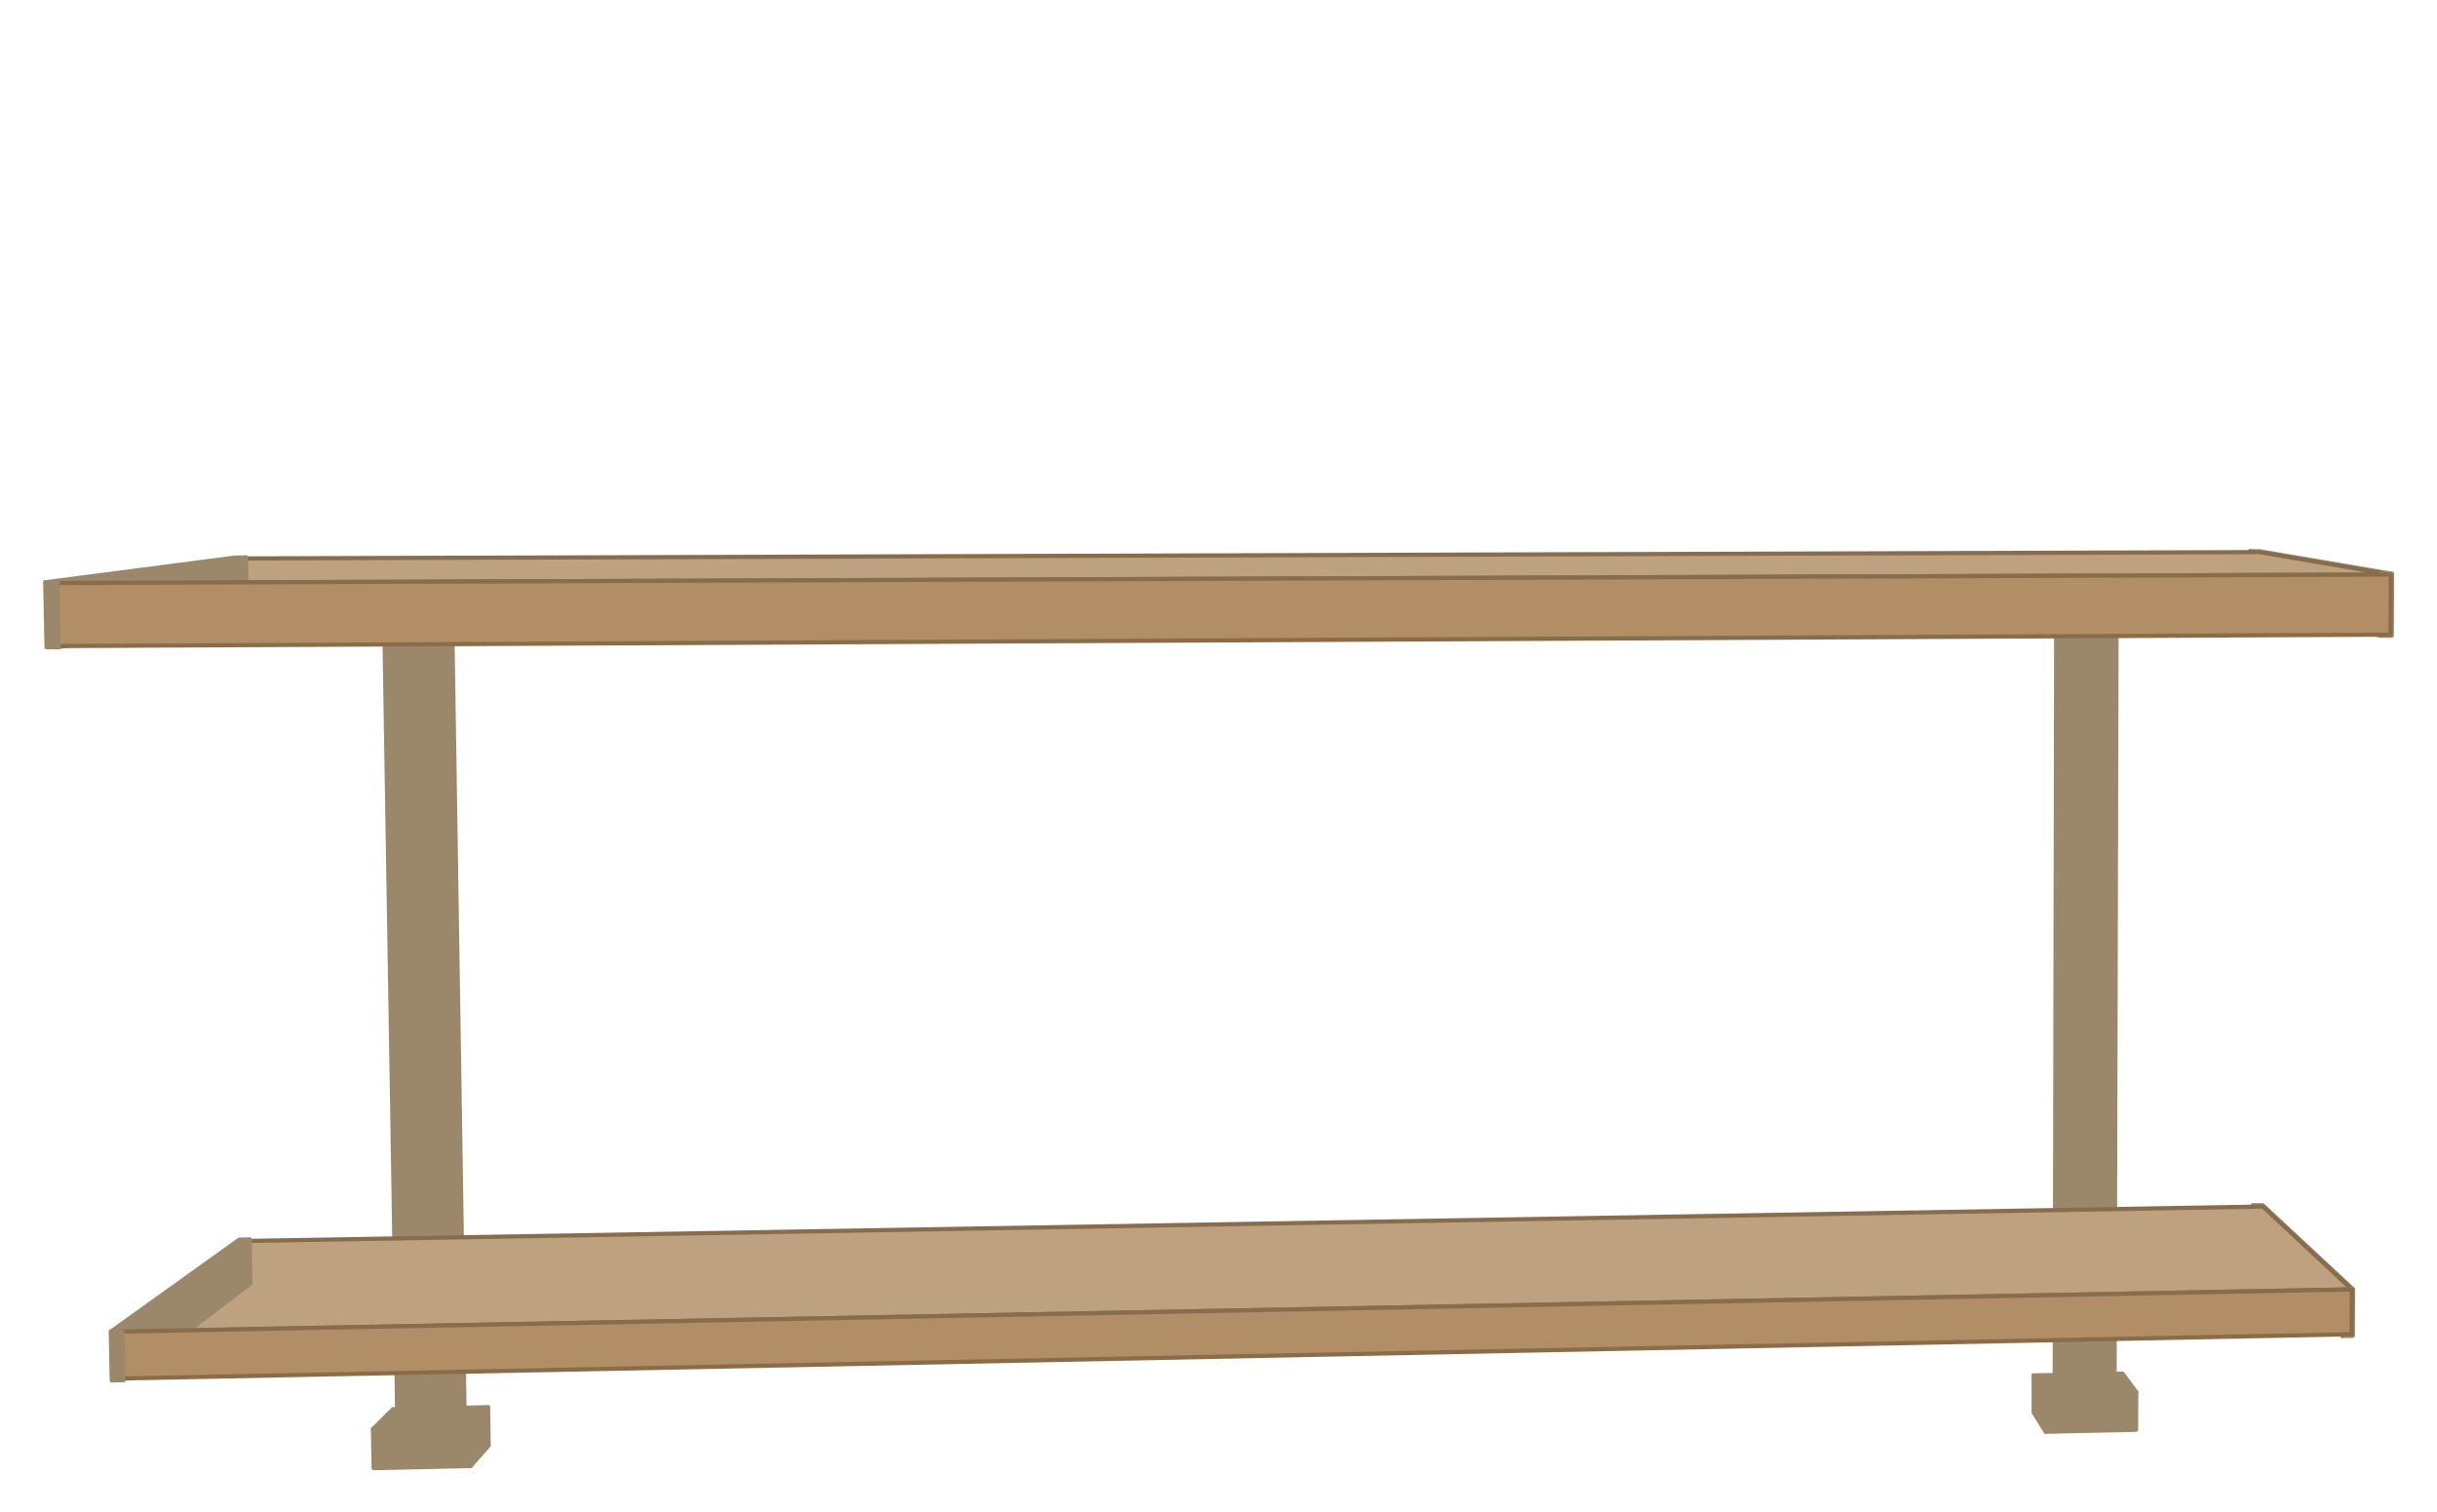
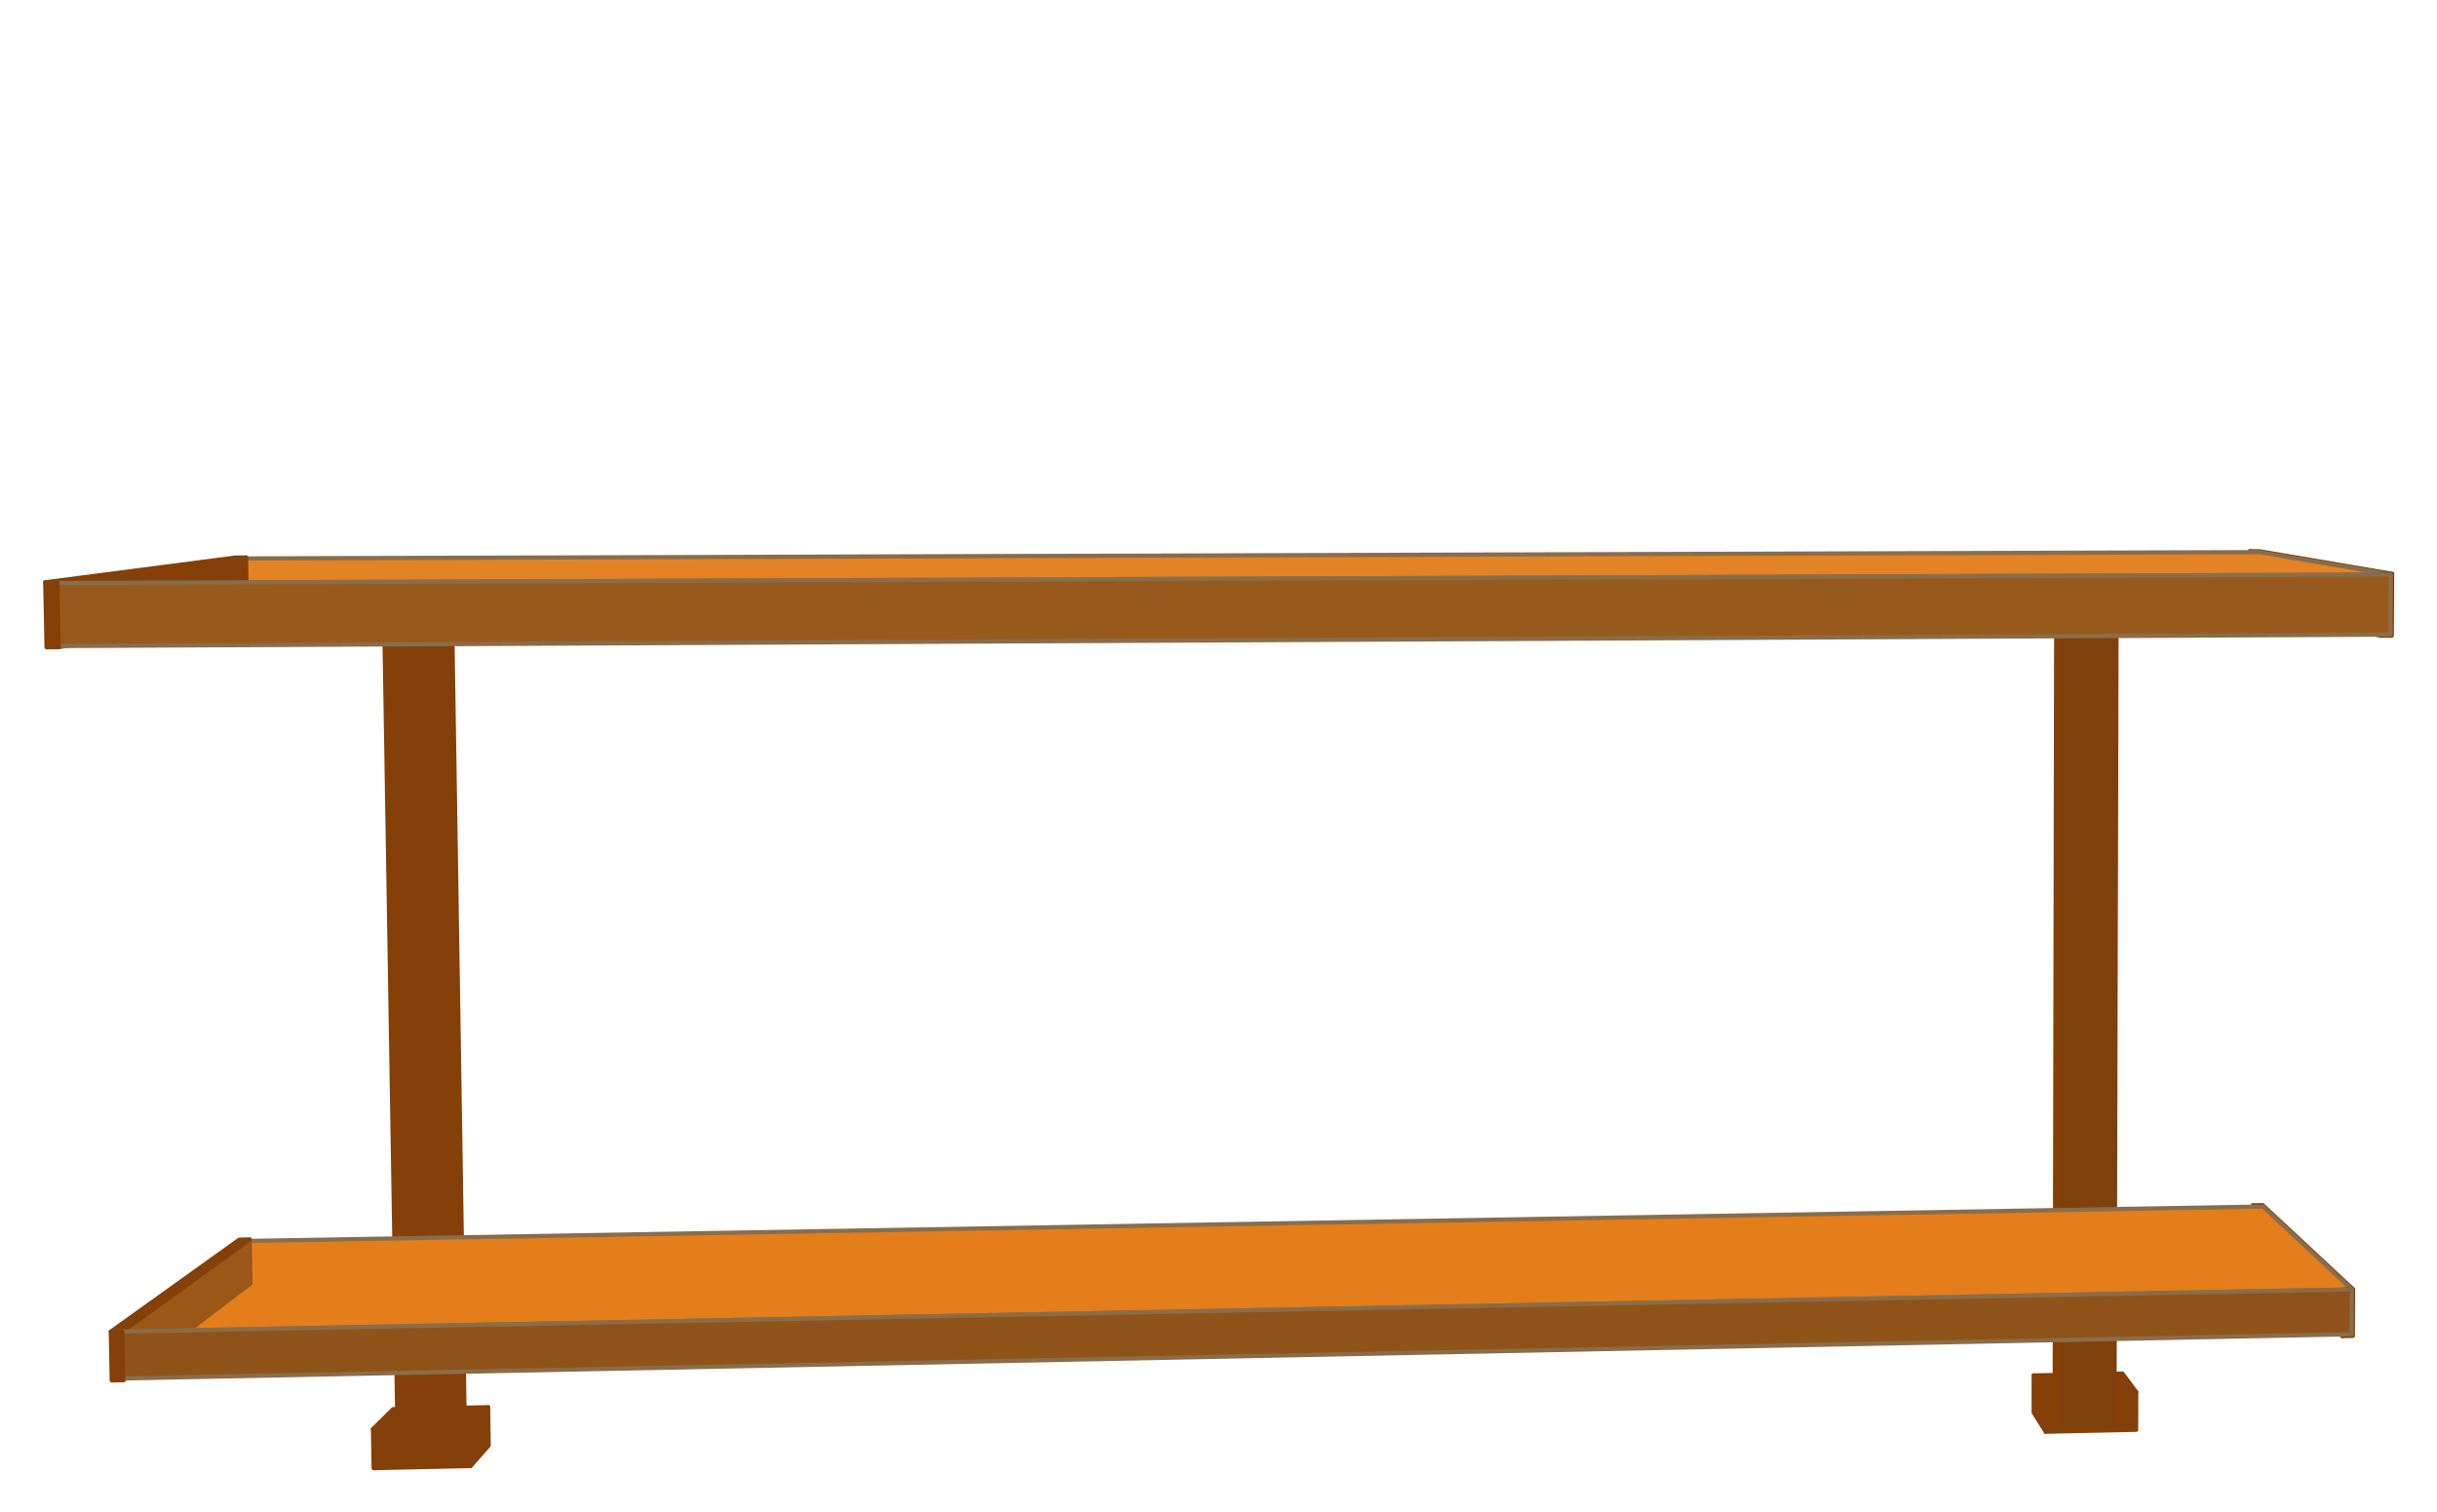
<svg xmlns="http://www.w3.org/2000/svg" viewBox="117 241 782 485" role="img" aria-label="Projects shelf illustration">
  <g data-part="shelf" style="--order:0">
-     <polygon points="769.59,682.33 773.46,688.29 802.48,687.68 798.06,681.74" fill="#9b886b" stroke="#9b886b" stroke-width="1.35" stroke-linejoin="round" />
-     <polygon points="769.57,694.2 773.44,700.39 773.46,688.29 769.59,682.33" fill="#9b886b" stroke="#9b886b" stroke-width="1.35" stroke-linejoin="round" />
-     <polygon points="772.36,642.88 775.63,647.22 799.8,646.78 796.16,642.45" fill="#9b886b" stroke="#9b886b" stroke-width="1.35" stroke-linejoin="round" />
-     <polygon points="772.33,657.18 775.6,661.75 775.63,647.22 772.36,642.88" fill="#9b886b" stroke="#9b886b" stroke-width="1.35" stroke-linejoin="round" />
-     <polygon points="776.32,695.34 778.65,698.95 779.19,428.02 776.84,427.38" fill="#9b886b" stroke="#9b886b" stroke-width="1.35" stroke-linejoin="round" />
-     <polygon points="776.84,427.38 779.19,428.02 796.2,427.95 793.66,427.32" fill="#9b886b" stroke="#9b886b" stroke-width="1.35" stroke-linejoin="round" />
-     <polygon points="775.6,661.75 799.76,661.28 799.8,646.78 775.63,647.22" fill="#9b886b" stroke="#9b886b" stroke-width="1.35" stroke-linejoin="round" />
-     <polygon points="773.44,700.39 802.44,699.76 802.48,687.68 773.46,688.29" fill="#9b886b" stroke="#9b886b" stroke-width="1.35" stroke-linejoin="round" />
-     <polygon points="778.65,698.95 795.5,698.58 796.2,427.95 779.19,428.02" fill="#9b886b" stroke="#9b886b" stroke-width="1.35" stroke-linejoin="round" />
-     <polygon points="273.81,704.79 273.62,692.53 267.8,698.9 267.99,711.4" fill="#9b886b" stroke="#9b886b" stroke-width="1.35" stroke-linejoin="round" />
-     <polygon points="243.13,693.16 236.69,699.56 267.8,698.9 273.62,692.53" fill="#9b886b" stroke="#9b886b" stroke-width="1.35" stroke-linejoin="round" />
-     <polygon points="270.2,666.68 269.97,651.91 265.05,656.54 265.29,671.56" fill="#9b886b" stroke="#9b886b" stroke-width="1.35" stroke-linejoin="round" />
-     <polygon points="244.48,652.37 239.14,657.02 265.05,656.54 269.97,651.91" fill="#9b886b" stroke="#9b886b" stroke-width="1.35" stroke-linejoin="round" />
-     <polygon points="839.93,641.26 868.62,669.69 868.7,654.78 839.99,627.75" fill="#9b886b" stroke="#9b886b" stroke-width="1.35" stroke-linejoin="round" />
-     <polygon points="839.99,627.75 868.7,654.78 872.08,654.71 843.05,627.7" fill="#9b886b" stroke="#9b886b" stroke-width="1.35" stroke-linejoin="round" />
-     <polygon points="266.25,706.28 261.92,429.3 258.37,429.98 262.78,710.14" fill="#9b886b" stroke="#9b886b" stroke-width="1.35" stroke-linejoin="round" />
-     <polygon points="243.89,429.37 240.13,430.04 258.37,429.98 261.92,429.3" fill="#9b886b" stroke="#9b886b" stroke-width="1.35" stroke-linejoin="round" />
-     <polygon points="239.38,672.06 265.29,671.56 265.05,656.54 239.14,657.02" fill="#9b886b" stroke="#9b886b" stroke-width="1.35" stroke-linejoin="round" />
-     <polygon points="236.9,712.08 267.99,711.4 267.8,698.9 236.69,699.56" fill="#9b886b" stroke="#9b886b" stroke-width="1.35" stroke-linejoin="round" />
-     <polygon points="244.72,710.53 262.78,710.14 258.37,429.98 240.13,430.04" fill="#9b886b" stroke="#9b886b" stroke-width="1.35" stroke-linejoin="round" />
-     <polygon points="838.86,435.08 880.96,444.99 881.07,425.15 838.93,417.89" fill="#9b886b" stroke="#9b886b" stroke-width="1.35" stroke-linejoin="round" />
-     <polygon points="838.93,417.89 881.07,425.15 884.6,425.13 841.99,417.88" fill="#9b886b" stroke="#9b886b" stroke-width="1.35" stroke-linejoin="round" />
-     <polygon points="193.62,639.23 153.08,668.3 871.68,654.73 843.15,628.14" fill="#bea17e" stroke="#896d4b" stroke-width="1.35" stroke-linejoin="round" />
-     <polygon points="192.43,420.19 132.08,428.08 884.18,425.36 842.09,418.16" fill="#bea17e" stroke="#896d4b" stroke-width="1.35" stroke-linejoin="round" />
-     <polygon points="197.38,652.79 197.12,638.71 156.27,668.23 156.57,683.84" fill="#9b886b" stroke="#9b886b" stroke-width="1.35" stroke-linejoin="round" />
-     <polygon points="193.79,638.77 152.56,668.3 156.27,668.23 197.12,638.71" fill="#9b886b" stroke="#9b886b" stroke-width="1.35" stroke-linejoin="round" />
-     <polygon points="868.62,669.69 872,669.62 872.08,654.71 868.7,654.78" fill="#9b886b" stroke="#9b886b" stroke-width="1.35" stroke-linejoin="round" />
-     <polygon points="196.26,437.81 195.94,419.89 135.41,427.83 135.82,448.66" fill="#9b886b" stroke="#9b886b" stroke-width="1.35" stroke-linejoin="round" />
-     <polygon points="192.61,419.9 131.52,427.84 135.41,427.83 195.94,419.89" fill="#9b886b" stroke="#9b886b" stroke-width="1.35" stroke-linejoin="round" />
-     <polygon points="153.37,683.36 871.61,669.11 871.68,654.73 153.08,668.3" fill="#b18e65" stroke="#896d4b" stroke-width="1.35" stroke-linejoin="round" />
-     <polygon points="880.96,444.99 884.49,444.97 884.6,425.13 881.07,425.15" fill="#9b886b" stroke="#9b886b" stroke-width="1.35" stroke-linejoin="round" />
-     <polygon points="152.86,683.92 156.57,683.84 156.27,668.23 152.56,668.3" fill="#9b886b" stroke="#9b886b" stroke-width="1.35" stroke-linejoin="round" />
-     <polygon points="132.49,448.31 884.07,444.63 884.18,425.36 132.08,428.08" fill="#b18e65" stroke="#896d4b" stroke-width="1.35" stroke-linejoin="round" />
-     <polygon points="131.94,448.68 135.82,448.66 135.41,427.83 131.52,427.84" fill="#9b886b" stroke="#9b886b" stroke-width="1.35" stroke-linejoin="round" />
+     <polygon points="769.59,682.33 773.46,688.29 802.48,687.68 798.06,681.74" fill="#844008" stroke="#844008" stroke-width="1.35" stroke-linejoin="round" />
+     <polygon points="769.57,694.2 773.44,700.39 773.46,688.29 769.59,682.33" fill="#844008" stroke="#844008" stroke-width="1.35" stroke-linejoin="round" />
+     <polygon points="772.36,642.88 775.63,647.22 799.8,646.78 796.16,642.45" fill="#844008" stroke="#844008" stroke-width="1.35" stroke-linejoin="round" />
+     <polygon points="772.33,657.18 775.6,661.75 775.63,647.22 772.36,642.88" fill="#844008" stroke="#844008" stroke-width="1.35" stroke-linejoin="round" />
+     <polygon points="776.32,695.34 778.65,698.95 779.19,428.02 776.84,427.38" fill="#844008" stroke="#844008" stroke-width="1.35" stroke-linejoin="round" />
+     <polygon points="776.84,427.38 779.19,428.02 796.2,427.95 793.66,427.32" fill="#844008" stroke="#844008" stroke-width="1.35" stroke-linejoin="round" />
+     <polygon points="775.6,661.75 799.76,661.28 799.8,646.78 775.63,647.22" fill="#844008" stroke="#844008" stroke-width="1.35" stroke-linejoin="round" />
+     <polygon points="773.44,700.39 802.44,699.76 802.48,687.68 773.46,688.29" fill="#844008" stroke="#844008" stroke-width="1.35" stroke-linejoin="round" />
+     <polygon points="778.65,698.95 795.5,698.58 796.2,427.95 779.19,428.02" fill="#7e410e" stroke="#7e410e" stroke-width="1.35" stroke-linejoin="round" />
+     <polygon points="273.81,704.79 273.62,692.53 267.8,698.9 267.99,711.4" fill="#844008" stroke="#844008" stroke-width="1.35" stroke-linejoin="round" />
+     <polygon points="243.13,693.16 236.69,699.56 267.8,698.9 273.62,692.53" fill="#844008" stroke="#844008" stroke-width="1.35" stroke-linejoin="round" />
+     <polygon points="270.2,666.68 269.97,651.91 265.05,656.54 265.29,671.56" fill="#844008" stroke="#844008" stroke-width="1.35" stroke-linejoin="round" />
+     <polygon points="244.48,652.37 239.14,657.02 265.05,656.54 269.97,651.91" fill="#844008" stroke="#844008" stroke-width="1.35" stroke-linejoin="round" />
+     <polygon points="839.93,641.26 868.62,669.69 868.7,654.78 839.99,627.75" fill="#844008" stroke="#844008" stroke-width="1.35" stroke-linejoin="round" />
+     <polygon points="839.99,627.75 868.7,654.78 872.08,654.71 843.05,627.7" fill="#844008" stroke="#844008" stroke-width="1.35" stroke-linejoin="round" />
+     <polygon points="266.25,706.28 261.92,429.3 258.37,429.98 262.78,710.14" fill="#844008" stroke="#844008" stroke-width="1.35" stroke-linejoin="round" />
+     <polygon points="243.89,429.37 240.13,430.04 258.37,429.98 261.92,429.3" fill="#844008" stroke="#844008" stroke-width="1.35" stroke-linejoin="round" />
+     <polygon points="239.38,672.06 265.29,671.56 265.05,656.54 239.14,657.02" fill="#844008" stroke="#844008" stroke-width="1.35" stroke-linejoin="round" />
+     <polygon points="236.9,712.08 267.99,711.4 267.8,698.9 236.69,699.56" fill="#844008" stroke="#844008" stroke-width="1.35" stroke-linejoin="round" />
+     <polygon points="244.72,710.53 262.78,710.14 258.37,429.98 240.13,430.04" fill="#844008" stroke="#844008" stroke-width="1.35" stroke-linejoin="round" />
+     <polygon points="838.86,435.08 880.96,444.99 881.07,425.15 838.93,417.89" fill="#844008" stroke="#844008" stroke-width="1.35" stroke-linejoin="round" />
+     <polygon points="838.93,417.89 881.07,425.15 884.6,425.13 841.99,417.88" fill="#844008" stroke="#844008" stroke-width="1.35" stroke-linejoin="round" />
+     <polygon points="193.62,639.23 153.08,668.3 871.68,654.73 843.15,628.14" fill="#e47e1b" stroke="#896d4b" stroke-width="1.35" stroke-linejoin="round" />
+     <polygon points="192.43,420.19 132.08,428.08 884.18,425.36 842.09,418.16" fill="#e38326" stroke="#896d4b" stroke-width="1.35" stroke-linejoin="round" />
+     <polygon points="197.38,652.79 197.12,638.71 156.27,668.23 156.57,683.84" fill="#9a5717" stroke="#9a5717" stroke-width="1.35" stroke-linejoin="round" />
+     <polygon points="193.79,638.77 152.56,668.3 156.27,668.23 197.12,638.71" fill="#844008" stroke="#844008" stroke-width="1.35" stroke-linejoin="round" />
+     <polygon points="868.62,669.69 872,669.62 872.08,654.71 868.7,654.78" fill="#844008" stroke="#844008" stroke-width="1.35" stroke-linejoin="round" />
+     <polygon points="196.26,437.81 195.94,419.89 135.41,427.83 135.82,448.66" fill="#844008" stroke="#844008" stroke-width="1.35" stroke-linejoin="round" />
+     <polygon points="192.61,419.9 131.52,427.84 135.41,427.83 195.94,419.89" fill="#844008" stroke="#844008" stroke-width="1.35" stroke-linejoin="round" />
+     <polygon points="153.37,683.36 871.61,669.11 871.68,654.73 153.08,668.3" fill="#8f5218" stroke="#896d4b" stroke-width="1.35" stroke-linejoin="round" />
+     <polygon points="880.96,444.99 884.49,444.97 884.6,425.13 881.07,425.15" fill="#844008" stroke="#844008" stroke-width="1.35" stroke-linejoin="round" />
+     <polygon points="152.86,683.92 156.57,683.84 156.27,668.23 152.56,668.3" fill="#844008" stroke="#844008" stroke-width="1.35" stroke-linejoin="round" />
+     <polygon points="132.49,448.31 884.07,444.63 884.18,425.36 132.08,428.08" fill="#975a1c" stroke="#896d4b" stroke-width="1.35" stroke-linejoin="round" />
+     <polygon points="131.94,448.68 135.82,448.66 135.41,427.83 131.52,427.84" fill="#844008" stroke="#844008" stroke-width="1.35" stroke-linejoin="round" />
  </g>
</svg>
